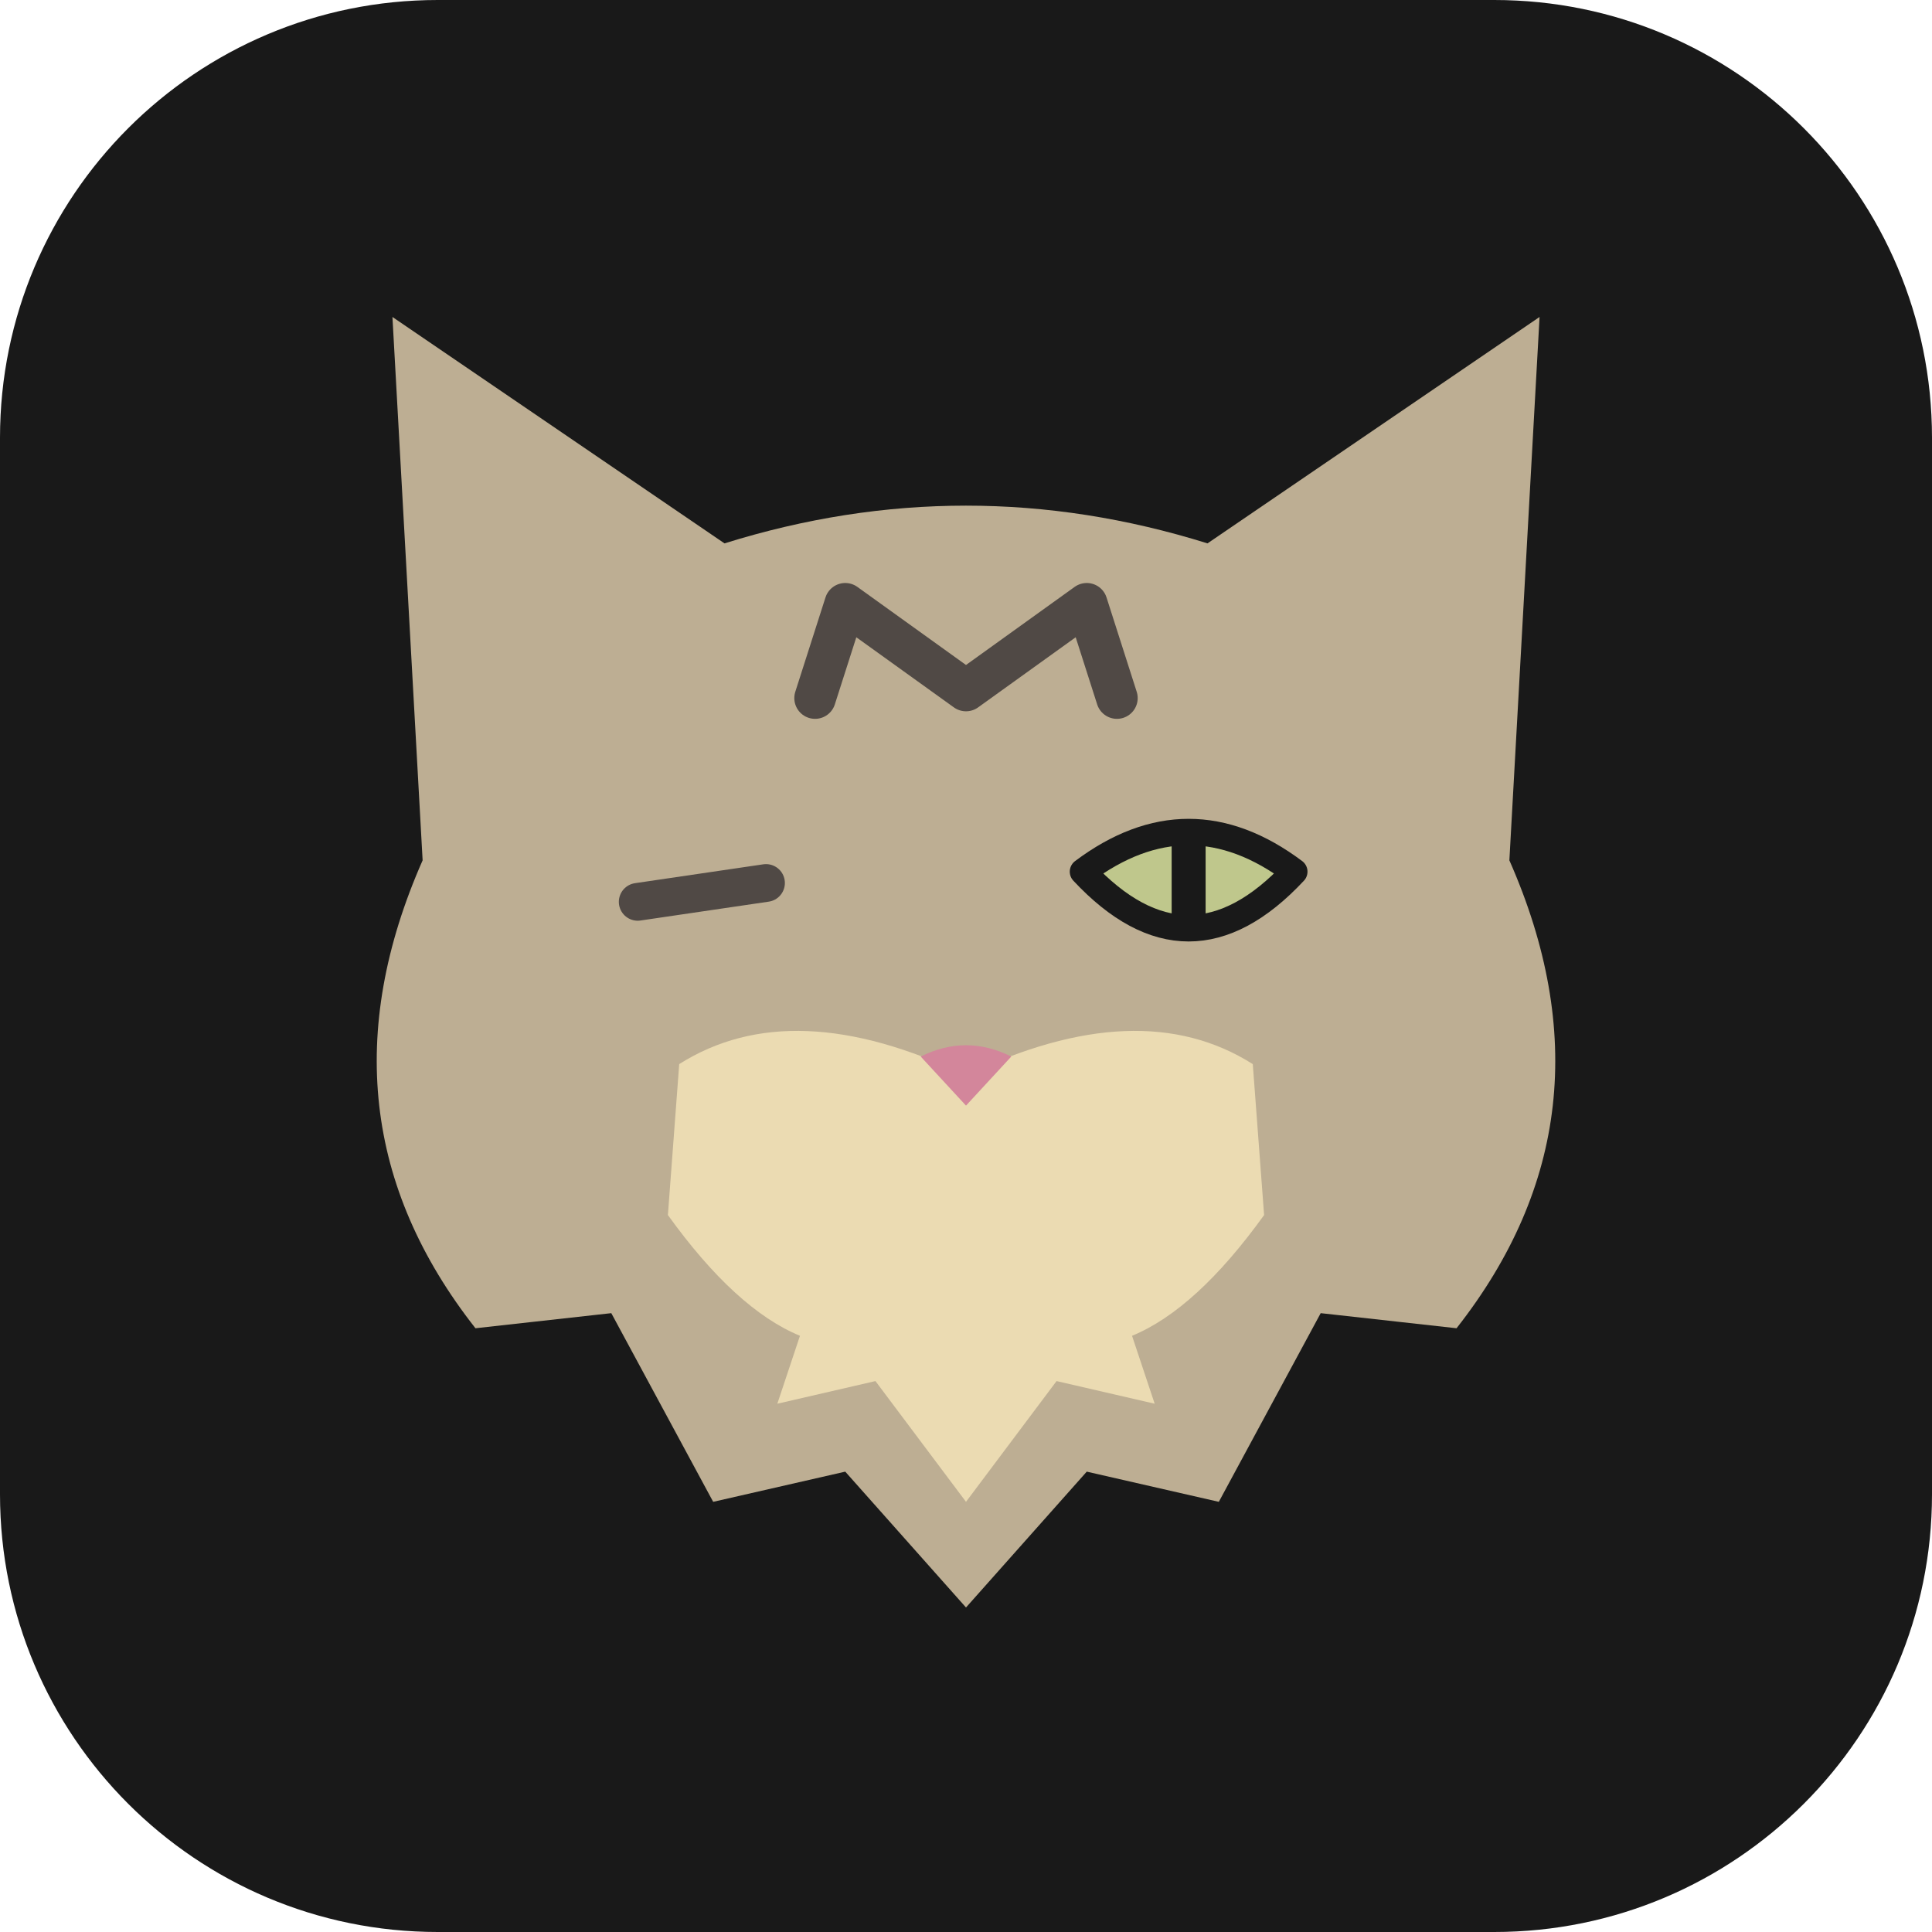
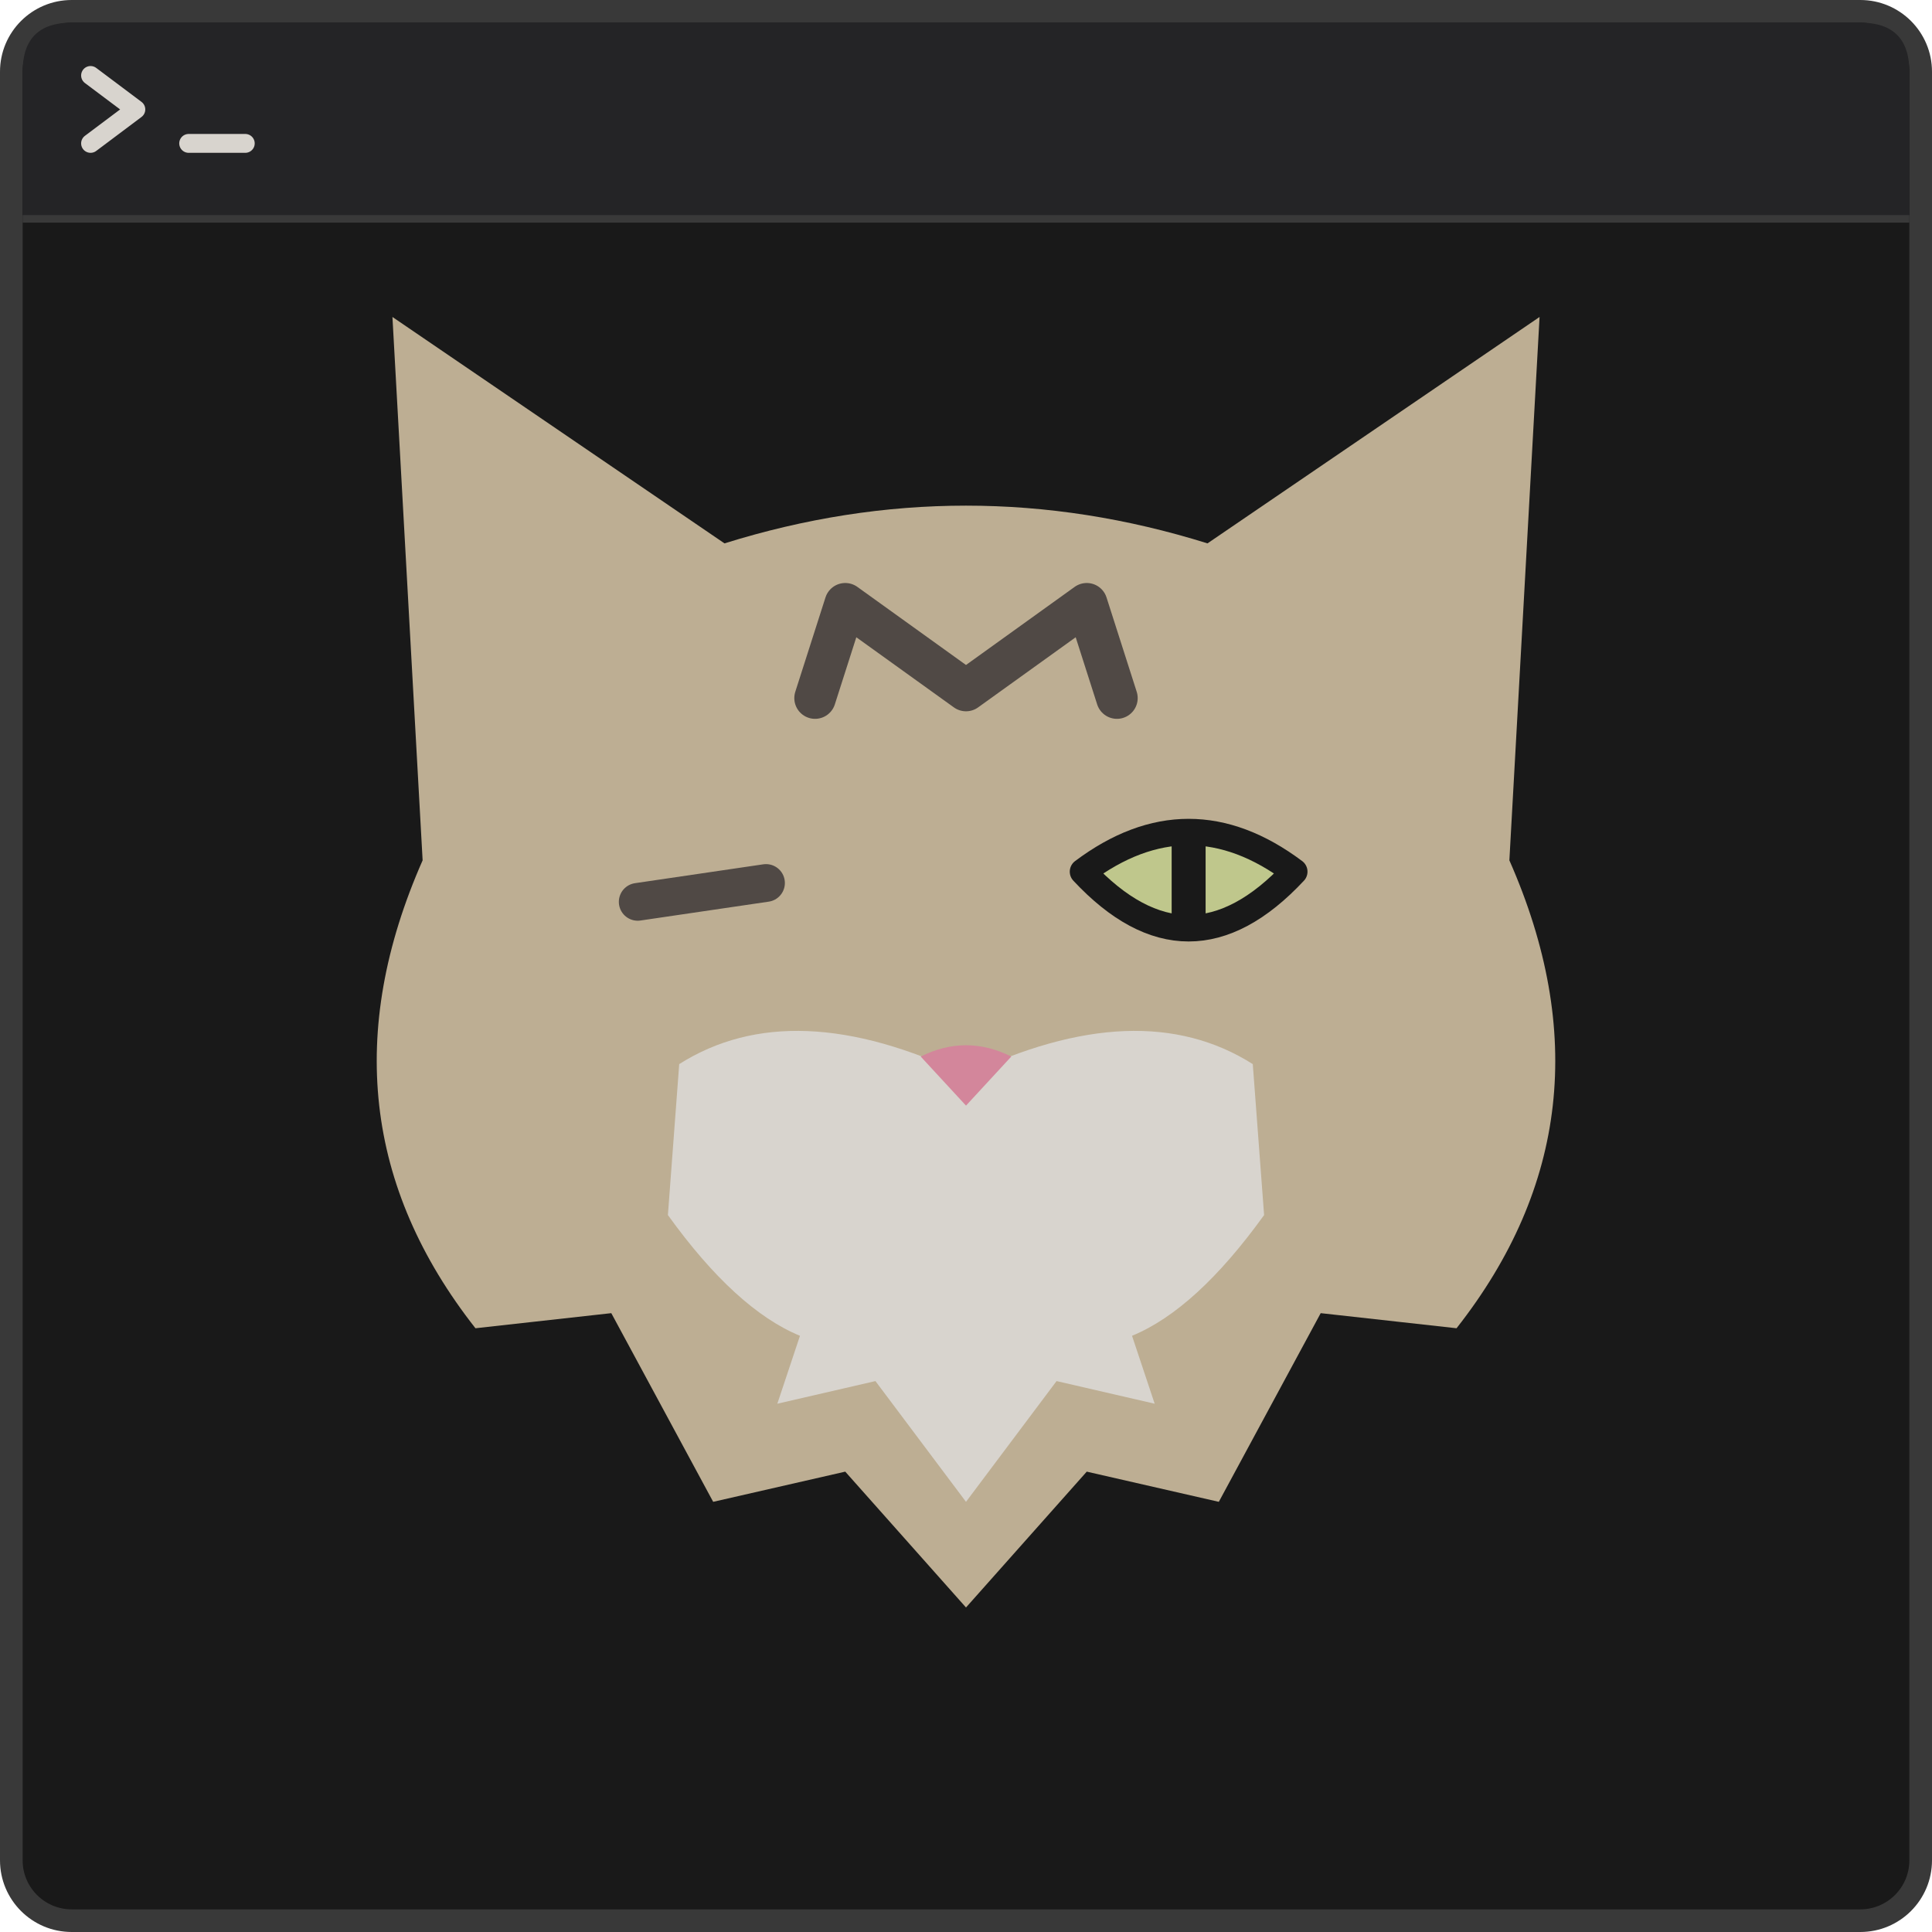
<svg xmlns="http://www.w3.org/2000/svg" width="512" height="512" viewBox="0 0 512 512" role="img" aria-labelledby="title desc">
-   <rect width="512" height="512" rx="116" fill="#191919" />
+   <rect id="terminal-window" x="3" y="3" width="506" height="506" rx="16" fill="#191919" stroke="#393939" stroke-width="6" />
+   <path id="terminal-titlebar" d="M19 6H493Q506 6 506 19V58H6V19Q6 6 19 6Z" fill="#242426" />
+   <path id="terminal-divider" d="M6 58H506" fill="none" stroke="#393939" stroke-width="2" />
+   <path id="terminal-prompt" d="m24 20 12 9-12 9m26 0h15" fill="none" stroke="#d8d4ce" stroke-width="5" stroke-linecap="round" stroke-linejoin="round" />
  <path id="silhouette" d="M112 228 104 84 192 144Q256 124 320 144L408 84 400 228Q430 296 386 352L350 348 323 398 288 390 256 426 224 390 189 398 162 348 126 352Q82 296 112 228Z" fill="#bdae93" />
-   <path id="cream-ruff" d="M180 282Q210 263 256 285 302 263 332 282L335 322Q317 347 300 354L306 372 280 366 256 398 232 366 206 372 212 354Q195 347 177 322Z" fill="#ebdbb2" />
+   <path id="cream-ruff" d="M180 282Q210 263 256 285 302 263 332 282L335 322Q317 347 300 354L306 372 280 366 256 398 232 366 206 372 212 354Q195 347 177 322Z" fill="#d8d4ce" />
  <path id="tabby-m" d="m216 185 8-25 32 23 32-23 8 25" fill="none" stroke="#504945" stroke-width="11" stroke-linecap="round" stroke-linejoin="round" />
  <path id="eye-closed-viewer-left" d="m169 239 34-5" fill="none" stroke="#504945" stroke-width="10" stroke-linecap="round" />
  <path id="eye-open-viewer-right" d="M287 231Q315 210 343 231 315 261 287 231Z" fill="#bfc78c" stroke="#191919" stroke-width="7" stroke-linejoin="round" />
  <path id="pupil-viewer-right" d="M315 222v21" fill="none" stroke="#191919" stroke-width="9" stroke-linecap="round" />
  <path id="pink-nose" d="M244 280Q256 274 268 280L256 293Z" fill="#d3869b" />
</svg>
